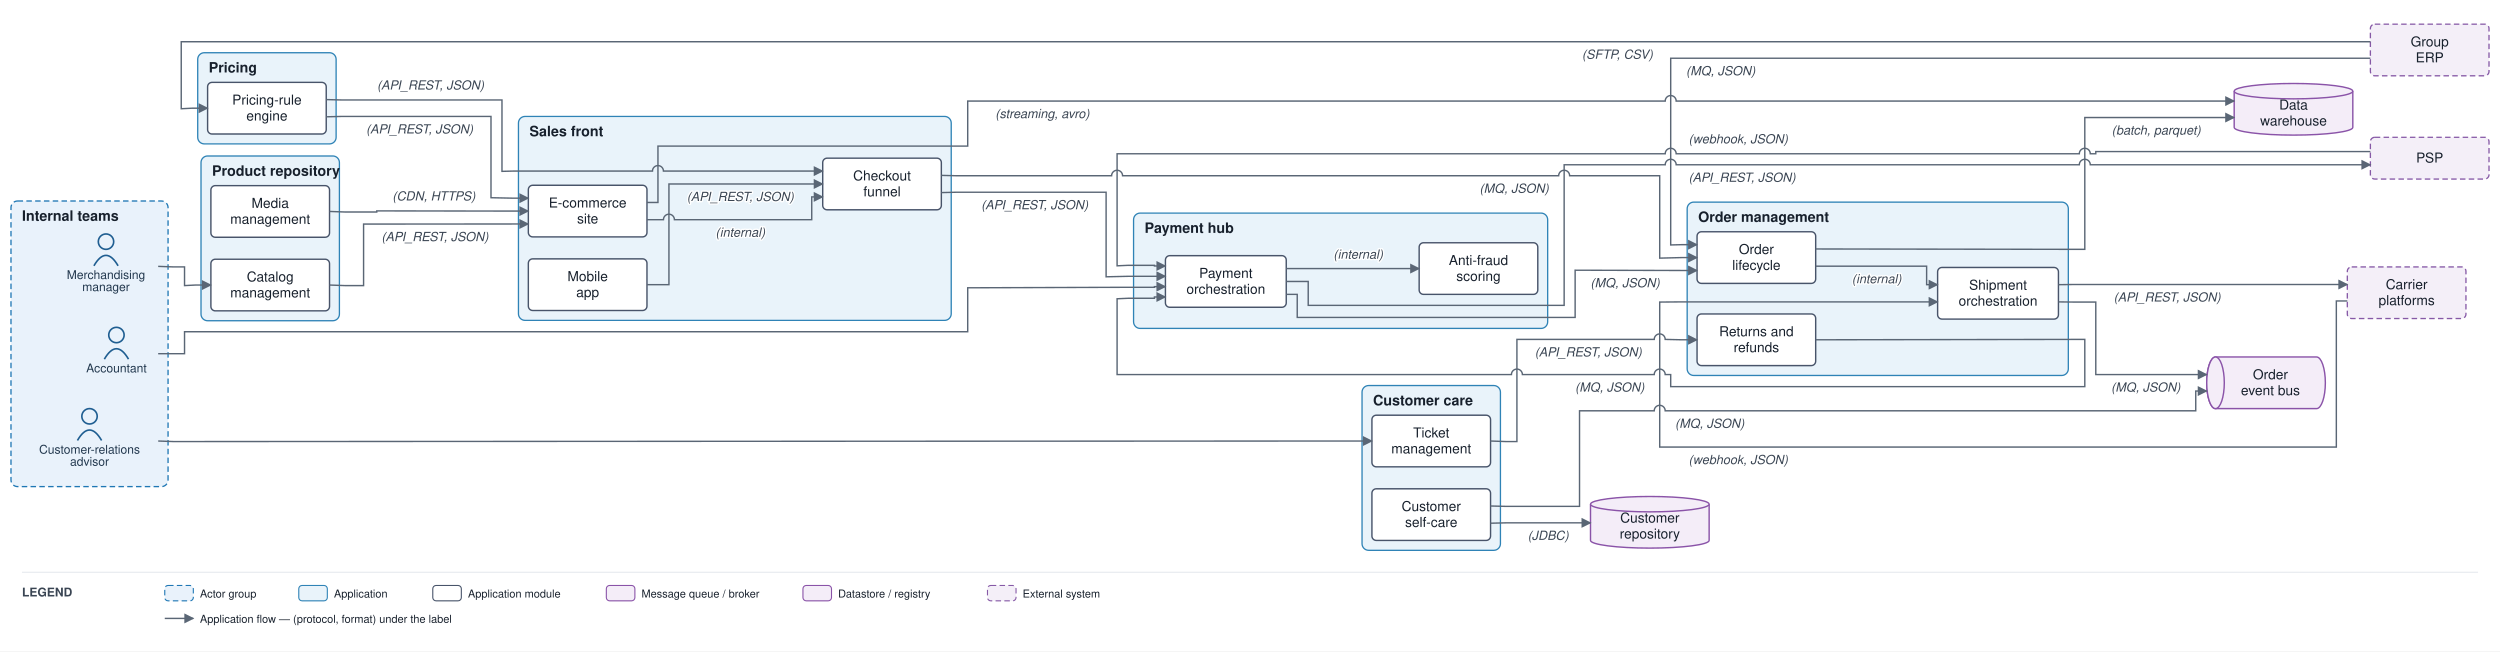
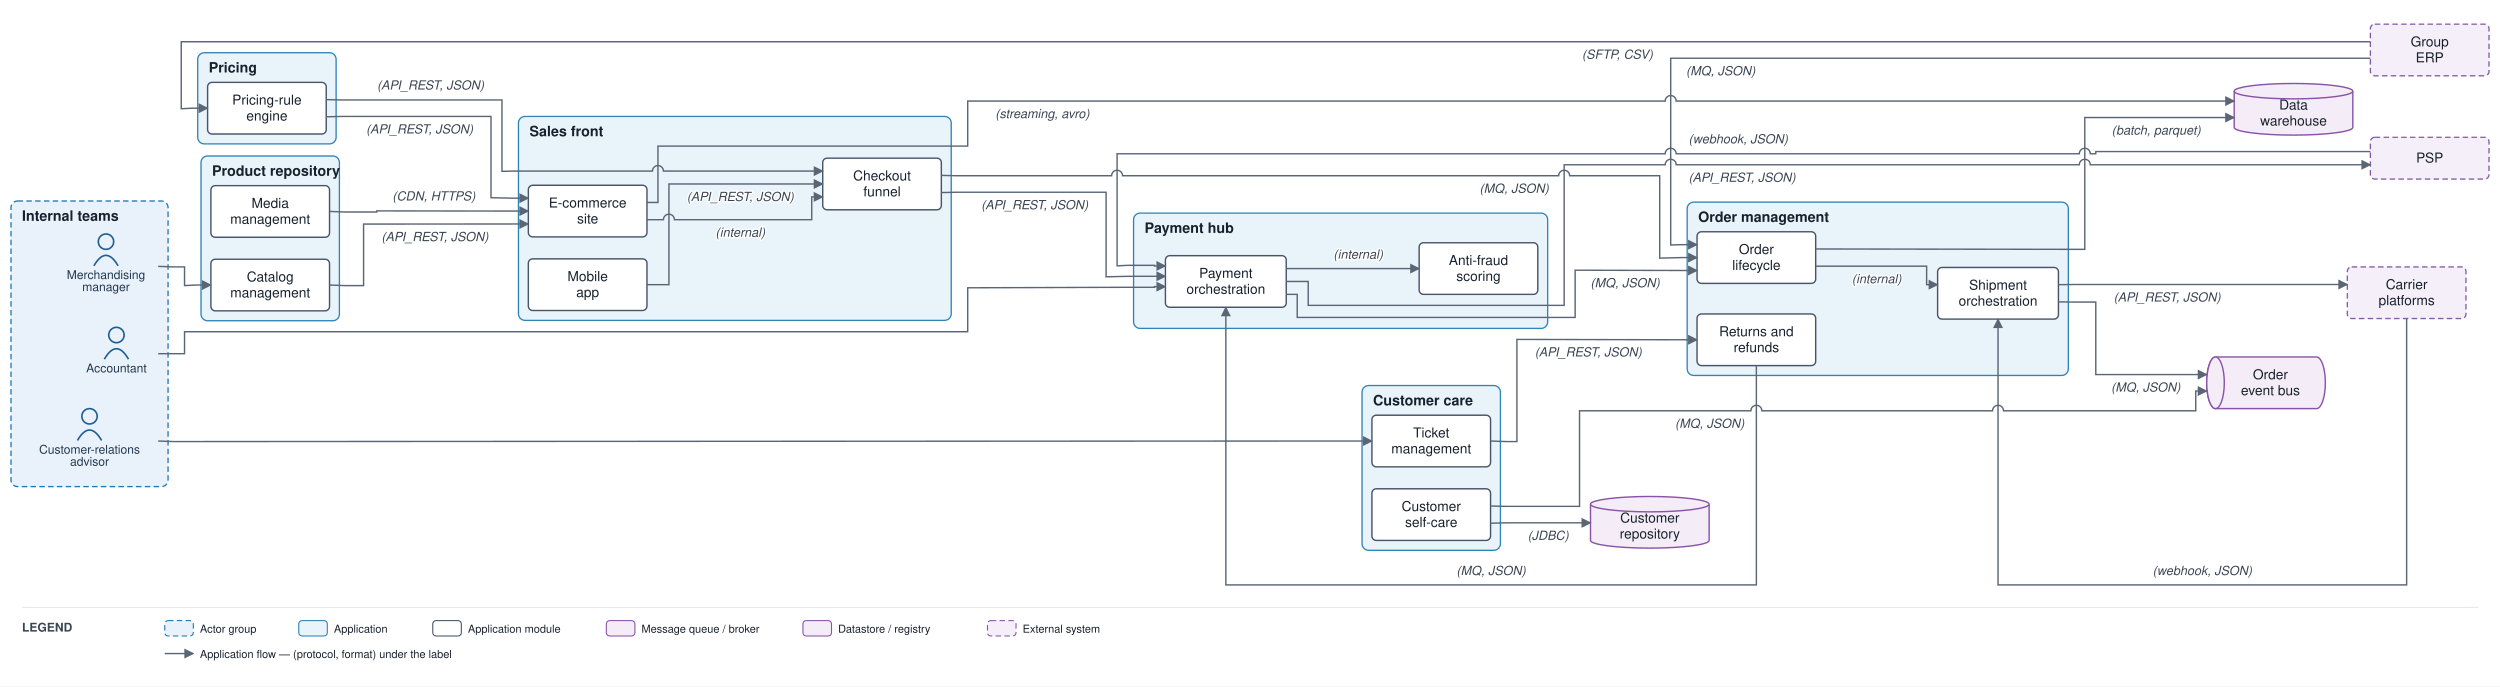
- <svg xmlns="http://www.w3.org/2000/svg" viewBox="0 0 2276 593" font-family="Helvetica,Arial,sans-serif">
+ <svg xmlns="http://www.w3.org/2000/svg" viewBox="0 0 2276 625" font-family="Helvetica,Arial,sans-serif">
  <defs>
    <marker id="arr" viewBox="0 0 10 10" refX="9" refY="5" markerWidth="7" markerHeight="7" orient="auto-start-reverse">
      <path d="M0,0 L10,5 L0,10 z" fill="#5a6675" />
    </marker>
  </defs>
-   <rect width="2276" height="593" fill="#ffffff" />
+   <rect width="2276" height="625" fill="#ffffff" />
  <rect x="10" y="183" width="143" height="260" rx="6" fill="#e9f2fb" stroke="#1f77b4" stroke-width="1.2" stroke-dasharray="5 3" />
  <text x="20" y="201" font-size="13" font-weight="bold" fill="#17202c">Internal teams</text>
  <rect x="472" y="106" width="394" height="185.667" rx="6" fill="#e9f3fa" stroke="#2f83b6" stroke-width="1.2" />
  <text x="482" y="124" font-size="13" font-weight="bold" fill="#17202c">Sales front</text>
  <rect x="1536" y="184" width="347" height="157.833" rx="6" fill="#e9f3fa" stroke="#2f83b6" stroke-width="1.2" />
  <text x="1546" y="202" font-size="13" font-weight="bold" fill="#17202c">Order management</text>
  <rect x="183" y="142" width="126" height="150" rx="6" fill="#e9f3fa" stroke="#2f83b6" stroke-width="1.2" />
  <text x="193" y="160" font-size="13" font-weight="bold" fill="#17202c">Product repository</text>
  <rect x="180" y="48" width="126" height="83" rx="6" fill="#e9f3fa" stroke="#2f83b6" stroke-width="1.2" />
  <text x="190" y="66" font-size="13" font-weight="bold" fill="#17202c">Pricing</text>
  <rect x="1032" y="194" width="377" height="105" rx="6" fill="#e9f3fa" stroke="#2f83b6" stroke-width="1.2" />
  <text x="1042" y="212" font-size="13" font-weight="bold" fill="#17202c">Payment hub</text>
  <rect x="1240" y="351" width="126" height="150" rx="6" fill="#e9f3fa" stroke="#2f83b6" stroke-width="1.2" />
  <text x="1250" y="369" font-size="13" font-weight="bold" fill="#17202c">Customer care</text>
  <circle cx="96.5" cy="220" r="7" fill="none" stroke="#1f5e91" stroke-width="1.5" />
  <path d="M 85.5 242 q 11 -19 22 0" fill="none" stroke="#1f5e91" stroke-width="1.5" />
  <text x="96.5" y="254" font-size="11" text-anchor="middle" fill="#20364c">Merchandising</text>
  <text x="96.5" y="265" font-size="11" text-anchor="middle" fill="#20364c">manager</text>
  <circle cx="81.5" cy="379" r="7" fill="none" stroke="#1f5e91" stroke-width="1.5" />
  <path d="M 70.5 401 q 11 -19 22 0" fill="none" stroke="#1f5e91" stroke-width="1.5" />
  <text x="81.5" y="413" font-size="11" text-anchor="middle" fill="#20364c">Customer-relations</text>
  <text x="81.5" y="424" font-size="11" text-anchor="middle" fill="#20364c">advisor</text>
  <circle cx="106" cy="305" r="7" fill="none" stroke="#1f5e91" stroke-width="1.5" />
  <path d="M 95 327 q 11 -19 22 0" fill="none" stroke="#1f5e91" stroke-width="1.5" />
  <text x="106" y="339" font-size="11" text-anchor="middle" fill="#20364c">Accountant</text>
  <rect x="481" y="168.667" width="108" height="47" rx="4" fill="#ffffff" stroke="#48546a" stroke-width="1.3" />
  <text x="535" y="188.917" font-size="12.5" text-anchor="middle" fill="#17202c">E-commerce</text>
  <text x="535" y="203.417" font-size="12.5" text-anchor="middle" fill="#17202c">site</text>
  <rect x="481" y="235.667" width="108" height="47" rx="4" fill="#ffffff" stroke="#48546a" stroke-width="1.3" />
  <text x="535" y="255.917" font-size="12.5" text-anchor="middle" fill="#17202c">Mobile</text>
  <text x="535" y="270.417" font-size="12.5" text-anchor="middle" fill="#17202c">app</text>
  <rect x="749" y="144" width="108" height="47" rx="4" fill="#ffffff" stroke="#48546a" stroke-width="1.3" />
  <text x="803" y="164.25" font-size="12.5" text-anchor="middle" fill="#17202c">Checkout</text>
  <text x="803" y="178.75" font-size="12.5" text-anchor="middle" fill="#17202c">funnel</text>
  <rect x="1545" y="211" width="108" height="47" rx="4" fill="#ffffff" stroke="#48546a" stroke-width="1.3" />
  <text x="1599" y="231.25" font-size="12.5" text-anchor="middle" fill="#17202c">Order</text>
  <text x="1599" y="245.75" font-size="12.5" text-anchor="middle" fill="#17202c">lifecycle</text>
  <rect x="1764" y="243.5" width="110" height="47" rx="4" fill="#ffffff" stroke="#48546a" stroke-width="1.3" />
  <text x="1819" y="263.75" font-size="12.5" text-anchor="middle" fill="#17202c">Shipment</text>
  <text x="1819" y="278.25" font-size="12.5" text-anchor="middle" fill="#17202c">orchestration</text>
  <rect x="1545" y="285.833" width="108" height="47" rx="4" fill="#ffffff" stroke="#48546a" stroke-width="1.3" />
  <text x="1599" y="306.083" font-size="12.5" text-anchor="middle" fill="#17202c">Returns and</text>
  <text x="1599" y="320.583" font-size="12.5" text-anchor="middle" fill="#17202c">refunds</text>
  <rect x="192" y="236" width="108" height="47" rx="4" fill="#ffffff" stroke="#48546a" stroke-width="1.3" />
  <text x="246" y="256.25" font-size="12.5" text-anchor="middle" fill="#17202c">Catalog</text>
  <text x="246" y="270.75" font-size="12.5" text-anchor="middle" fill="#17202c">management</text>
  <rect x="192" y="169" width="108" height="47" rx="4" fill="#ffffff" stroke="#48546a" stroke-width="1.3" />
  <text x="246" y="189.25" font-size="12.5" text-anchor="middle" fill="#17202c">Media</text>
  <text x="246" y="203.75" font-size="12.5" text-anchor="middle" fill="#17202c">management</text>
  <rect x="189" y="75" width="108" height="47" rx="4" fill="#ffffff" stroke="#48546a" stroke-width="1.3" />
  <text x="243" y="95.25" font-size="12.5" text-anchor="middle" fill="#17202c">Pricing-rule</text>
  <text x="243" y="109.75" font-size="12.5" text-anchor="middle" fill="#17202c">engine</text>
  <rect x="1061" y="232.75" width="110" height="47" rx="4" fill="#ffffff" stroke="#48546a" stroke-width="1.3" />
  <text x="1116" y="253" font-size="12.5" text-anchor="middle" fill="#17202c">Payment</text>
  <text x="1116" y="267.5" font-size="12.5" text-anchor="middle" fill="#17202c">orchestration</text>
  <rect x="1292" y="221" width="108" height="47" rx="4" fill="#ffffff" stroke="#48546a" stroke-width="1.3" />
  <text x="1346" y="241.25" font-size="12.5" text-anchor="middle" fill="#17202c">Anti-fraud</text>
  <text x="1346" y="255.75" font-size="12.5" text-anchor="middle" fill="#17202c">scoring</text>
  <rect x="1249" y="378" width="108" height="47" rx="4" fill="#ffffff" stroke="#48546a" stroke-width="1.3" />
  <text x="1303" y="398.25" font-size="12.5" text-anchor="middle" fill="#17202c">Ticket</text>
  <text x="1303" y="412.75" font-size="12.5" text-anchor="middle" fill="#17202c">management</text>
  <rect x="1249" y="445" width="108" height="47" rx="4" fill="#ffffff" stroke="#48546a" stroke-width="1.3" />
  <text x="1303" y="465.25" font-size="12.5" text-anchor="middle" fill="#17202c">Customer</text>
  <text x="1303" y="479.75" font-size="12.5" text-anchor="middle" fill="#17202c">self-care</text>
  <path d="M 2017 325 h 92 a 8 23.5 0 0 1 0 47 h -92 a 8 23.5 0 0 1 0 -47" fill="#f4edf8" stroke="#8a53a8" stroke-width="1.3" />
  <ellipse cx="2017" cy="348.5" rx="8" ry="23.5" fill="#f4edf8" stroke="#8a53a8" stroke-width="1.3" />
  <text x="2067" y="345.25" font-size="12.5" text-anchor="middle" fill="#17202c">Order</text>
  <text x="2067" y="359.75" font-size="12.5" text-anchor="middle" fill="#17202c">event bus</text>
  <path d="M 2034 83 v 33 a 54 7 0 0 0 108 0 v -33" fill="#f4edf8" stroke="#8a53a8" stroke-width="1.3" />
  <ellipse cx="2088" cy="83" rx="54" ry="7" fill="#f4edf8" stroke="#8a53a8" stroke-width="1.3" />
  <text x="2088" y="99.75" font-size="12.5" text-anchor="middle" fill="#17202c">Data</text>
  <text x="2088" y="114.25" font-size="12.5" text-anchor="middle" fill="#17202c">warehouse</text>
  <path d="M 1448 459 v 33 a 54 7 0 0 0 108 0 v -33" fill="#f4edf8" stroke="#8a53a8" stroke-width="1.3" />
  <ellipse cx="1502" cy="459" rx="54" ry="7" fill="#f4edf8" stroke="#8a53a8" stroke-width="1.3" />
  <text x="1502" y="475.75" font-size="12.5" text-anchor="middle" fill="#17202c">Customer</text>
  <text x="1502" y="490.25" font-size="12.5" text-anchor="middle" fill="#17202c">repository</text>
  <rect x="2158" y="125" width="108" height="38" rx="4" fill="#f4eff8" stroke="#8659a6" stroke-width="1.2" stroke-dasharray="5 3" />
  <text x="2212" y="148" font-size="12.5" text-anchor="middle" fill="#17202c">PSP</text>
  <rect x="2137" y="243" width="108" height="47" rx="4" fill="#f4eff8" stroke="#8659a6" stroke-width="1.2" stroke-dasharray="5 3" />
  <text x="2191" y="263.25" font-size="12.5" text-anchor="middle" fill="#17202c">Carrier</text>
  <text x="2191" y="277.75" font-size="12.5" text-anchor="middle" fill="#17202c">platforms</text>
  <rect x="2158" y="22" width="108" height="47" rx="4" fill="#f4eff8" stroke="#8659a6" stroke-width="1.2" stroke-dasharray="5 3" />
  <text x="2212" y="42.25" font-size="12.5" text-anchor="middle" fill="#17202c">Group</text>
  <text x="2212" y="56.75" font-size="12.5" text-anchor="middle" fill="#17202c">ERP</text>
  <path d="M 144 242.5 L 158 243 L 168 243 L 168 260 L 178 259.5 L 192 259.5" fill="none" stroke="#5a6675" stroke-width="1.3" marker-end="url(#arr)" />
  <path d="M 300 259.5 L 314 260 L 331 260 L 331 204 L 467 203.917 L 481 203.917" fill="none" stroke="#5a6675" stroke-width="1.3" marker-end="url(#arr)" />
  <text x="396" y="219.5" font-size="11.5" text-anchor="middle" fill="#3a4553" font-style="italic" stroke="#ffffff" stroke-width="2.5" paint-order="stroke" stroke-linejoin="round">(API_REST, JSON)</text>
  <path d="M 300 192.5 L 314 193 L 343 193 L 343 192 L 467 192.167 L 481 192.167" fill="none" stroke="#5a6675" stroke-width="1.3" marker-end="url(#arr)" />
  <text x="395" y="182.5" font-size="11.5" text-anchor="middle" fill="#3a4553" font-style="italic" stroke="#ffffff" stroke-width="2.5" paint-order="stroke" stroke-linejoin="round">(CDN, HTTPS)</text>
  <path d="M 297 106.333 L 311 106 L 447 106 L 447 180 L 467 180.417 L 481 180.417" fill="none" stroke="#5a6675" stroke-width="1.3" marker-end="url(#arr)" />
  <text x="382" y="121.5" font-size="11.5" text-anchor="middle" fill="#3a4553" font-style="italic" stroke="#ffffff" stroke-width="2.5" paint-order="stroke" stroke-linejoin="round">(API_REST, JSON)</text>
  <path d="M 297 90.667 L 311 91 L 457 91 L 457 156 L 467 155.75 L 594 155.75 A 5 5 0 0 1 604 155.75 L 749 155.75" fill="none" stroke="#5a6675" stroke-width="1.3" marker-end="url(#arr)" />
  <text x="392" y="81.5" font-size="11.5" text-anchor="middle" fill="#3a4553" font-style="italic" stroke="#ffffff" stroke-width="2.5" paint-order="stroke" stroke-linejoin="round">(API_REST, JSON)</text>
  <path d="M 2158 38 L 165 38 L 165 99 L 175 98.5 L 189 98.5" fill="none" stroke="#5a6675" stroke-width="1.3" marker-end="url(#arr)" />
  <text x="1472.5" y="53.5" font-size="11.5" text-anchor="middle" fill="#3a4553" font-style="italic" stroke="#ffffff" stroke-width="2.5" paint-order="stroke" stroke-linejoin="round">(SFTP, CSV)</text>
  <path d="M 589 200 L 604 200 A 5 5 0 0 1 614 200 L 739 200 L 739 179.25 L 749 179.25" fill="none" stroke="#5a6675" stroke-width="1.3" marker-end="url(#arr)" />
  <text x="674" y="215.5" font-size="11.5" text-anchor="middle" fill="#3a4553" font-style="italic" stroke="#ffffff" stroke-width="2.5" paint-order="stroke" stroke-linejoin="round">(internal)</text>
  <path d="M 589 259.167 L 609 259.167 L 609 167.5 L 749 167.5" fill="none" stroke="#5a6675" stroke-width="1.3" marker-end="url(#arr)" />
  <text x="674" y="183" font-size="11.5" text-anchor="middle" fill="#3a4553" font-style="italic" stroke="#ffffff" stroke-width="2.5" paint-order="stroke" stroke-linejoin="round">(API_REST, JSON)</text>
  <path d="M 857 159.667 L 871 160 L 1012 160 A 5 5 0 0 1 1022 160 L 1419 160 A 5 5 0 0 1 1429 160 L 1511 160 L 1511 235 L 1531 234.5 L 1545 234.5" fill="none" stroke="#5a6675" stroke-width="1.3" marker-end="url(#arr)" />
  <text x="1378.5" y="175.5" font-size="11.5" text-anchor="middle" fill="#3a4553" font-style="italic" stroke="#ffffff" stroke-width="2.5" paint-order="stroke" stroke-linejoin="round">(MQ, JSON)</text>
  <path d="M 857 175.333 L 871 175 L 1007 175 L 1007 252 L 1027 251.55 L 1061 251.55" fill="none" stroke="#5a6675" stroke-width="1.3" marker-end="url(#arr)" />
  <text x="942" y="190.5" font-size="11.5" text-anchor="middle" fill="#3a4553" font-style="italic" stroke="#ffffff" stroke-width="2.5" paint-order="stroke" stroke-linejoin="round">(API_REST, JSON)</text>
  <path d="M 1171 244.5 L 1292 244.5" fill="none" stroke="#5a6675" stroke-width="1.3" marker-end="url(#arr)" />
  <text x="1236.5" y="235.5" font-size="11.5" text-anchor="middle" fill="#3a4553" font-style="italic" stroke="#ffffff" stroke-width="2.5" paint-order="stroke" stroke-linejoin="round">(internal)</text>
  <path d="M 1171 256.25 L 1191 256.25 L 1191 278 L 1424 278 L 1424 150 L 1516 150 A 5 5 0 0 1 1526 150 L 1893 150 A 5 5 0 0 1 1903 150 L 2158 150" fill="none" stroke="#5a6675" stroke-width="1.3" marker-end="url(#arr)" />
  <text x="1586" y="165.5" font-size="11.5" text-anchor="middle" fill="#3a4553" font-style="italic" stroke="#ffffff" stroke-width="2.5" paint-order="stroke" stroke-linejoin="round">(API_REST, JSON)</text>
  <path d="M 2158 138 L 1908 138 L 1908 140 L 1903 140 A 5 5 0 0 0 1893 140 L 1526 140 A 5 5 0 0 0 1516 140 L 1017 140 L 1017 242 L 1027 241.55 L 1051 241.55 L 1051 242.15 L 1061 242.15" fill="none" stroke="#5a6675" stroke-width="1.3" marker-end="url(#arr)" />
  <text x="1582.5" y="130.5" font-size="11.5" text-anchor="middle" fill="#3a4553" font-style="italic" stroke="#ffffff" stroke-width="2.5" paint-order="stroke" stroke-linejoin="round">(webhook, JSON)</text>
  <path d="M 1171 268 L 1181 268 L 1181 289 L 1434 289 L 1434 246 L 1531 246.25 L 1545 246.25" fill="none" stroke="#5a6675" stroke-width="1.3" marker-end="url(#arr)" />
  <text x="1479.5" y="261.5" font-size="11.5" text-anchor="middle" fill="#3a4553" font-style="italic" stroke="#ffffff" stroke-width="2.5" paint-order="stroke" stroke-linejoin="round">(MQ, JSON)</text>
  <path d="M 1653 242.333 L 1754 242.333 L 1754 259.167 L 1764 259.167" fill="none" stroke="#5a6675" stroke-width="1.3" marker-end="url(#arr)" />
  <text x="1708.5" y="257.833" font-size="11.5" text-anchor="middle" fill="#3a4553" font-style="italic" stroke="#ffffff" stroke-width="2.5" paint-order="stroke" stroke-linejoin="round">(internal)</text>
  <path d="M 1874 259.167 L 1888 259 L 2137 259" fill="none" stroke="#5a6675" stroke-width="1.3" marker-end="url(#arr)" />
  <text x="1973" y="274.5" font-size="11.5" text-anchor="middle" fill="#3a4553" font-style="italic" stroke="#ffffff" stroke-width="2.5" paint-order="stroke" stroke-linejoin="round">(API_REST, JSON)</text>
-   <path d="M 2137 274 L 2127 274 L 2127 407 L 1511 407 L 1511 275 L 1531 274.833 L 1764 274.833" fill="none" stroke="#5a6675" stroke-width="1.3" marker-end="url(#arr)" />
-   <text x="1582.5" y="422.5" font-size="11.5" text-anchor="middle" fill="#3a4553" font-style="italic" stroke="#ffffff" stroke-width="2.5" paint-order="stroke" stroke-linejoin="round">(webhook, JSON)</text>
+   <path d="M 2191 290 L 2191 532.5 L 1819 532.5 L 1819 290.5" fill="none" stroke="#5a6675" stroke-width="1.3" marker-end="url(#arr)" />
+   <text x="2005" y="523.5" font-size="11.5" text-anchor="middle" fill="#3a4553" font-style="italic" stroke="#ffffff" stroke-width="2.5" paint-order="stroke" stroke-linejoin="round">(webhook, JSON)</text>
  <path d="M 1874 274.833 L 1888 275 L 1908 275 L 1908 341 L 2009 341" fill="none" stroke="#5a6675" stroke-width="1.3" marker-end="url(#arr)" />
  <text x="1953.5" y="356.5" font-size="11.5" text-anchor="middle" fill="#3a4553" font-style="italic" stroke="#ffffff" stroke-width="2.5" paint-order="stroke" stroke-linejoin="round">(MQ, JSON)</text>
-   <path d="M 1357 460.667 L 1371 461 L 1438 461 L 1438 374 L 1506 374 A 5 5 0 0 1 1516 374 L 1999 374 L 1999 356 L 2009 356" fill="none" stroke="#5a6675" stroke-width="1.3" marker-end="url(#arr)" />
+   <path d="M 1357 460.667 L 1371 461 L 1438 461 L 1438 374 L 1594 374 A 5 5 0 0 1 1604 374 L 1814 374 A 5 5 0 0 1 1824 374 L 1999 374 L 1999 356 L 2009 356" fill="none" stroke="#5a6675" stroke-width="1.3" marker-end="url(#arr)" />
  <text x="1556.5" y="389.5" font-size="11.5" text-anchor="middle" fill="#3a4553" font-style="italic" stroke="#ffffff" stroke-width="2.5" paint-order="stroke" stroke-linejoin="round">(MQ, JSON)</text>
  <path d="M 144 401.5 L 158 402 L 1235 401.5 L 1249 401.5" fill="none" stroke="#5a6675" stroke-width="1.3" marker-end="url(#arr)" />
-   <path d="M 1357 401.5 L 1371 402 L 1381 402 L 1381 309 L 1506 309 A 5 5 0 0 1 1516 309 L 1531 309.333 L 1545 309.333" fill="none" stroke="#5a6675" stroke-width="1.3" marker-end="url(#arr)" />
+   <path d="M 1357 401.5 L 1371 402 L 1381 402 L 1381 309 L 1531 309.333 L 1545 309.333" fill="none" stroke="#5a6675" stroke-width="1.3" marker-end="url(#arr)" />
  <text x="1446" y="324.5" font-size="11.5" text-anchor="middle" fill="#3a4553" font-style="italic" stroke="#ffffff" stroke-width="2.5" paint-order="stroke" stroke-linejoin="round">(API_REST, JSON)</text>
-   <path d="M 1653 309.333 L 1888 309 L 1898 309 L 1898 352 L 1521 352 L 1521 341 L 1516 341 A 5 5 0 0 0 1506 341 L 1386 341 A 5 5 0 0 0 1376 341 L 1017 341 L 1017 272 L 1027 271.55 L 1051 271.55 L 1051 270.35 L 1061 270.35" fill="none" stroke="#5a6675" stroke-width="1.3" marker-end="url(#arr)" />
-   <text x="1465.5" y="356.5" font-size="11.5" text-anchor="middle" fill="#3a4553" font-style="italic" stroke="#ffffff" stroke-width="2.5" paint-order="stroke" stroke-linejoin="round">(MQ, JSON)</text>
+   <path d="M 1599 332.833 L 1599 532.5 L 1116 532.5 L 1116 279.75" fill="none" stroke="#5a6675" stroke-width="1.3" marker-end="url(#arr)" />
+   <text x="1357.5" y="523.5" font-size="11.5" text-anchor="middle" fill="#3a4553" font-style="italic" stroke="#ffffff" stroke-width="2.5" paint-order="stroke" stroke-linejoin="round">(MQ, JSON)</text>
  <path d="M 1357 476.333 L 1371 476 L 1448 476" fill="none" stroke="#5a6675" stroke-width="1.3" marker-end="url(#arr)" />
  <text x="1409.5" y="491.5" font-size="11.5" text-anchor="middle" fill="#3a4553" font-style="italic" stroke="#ffffff" stroke-width="2.5" paint-order="stroke" stroke-linejoin="round">(JDBC)</text>
  <path d="M 1653 226.667 L 1888 227 L 1898 227 L 1898 107 L 2034 107" fill="none" stroke="#5a6675" stroke-width="1.3" marker-end="url(#arr)" />
  <text x="1963" y="122.5" font-size="11.5" text-anchor="middle" fill="#3a4553" font-style="italic" stroke="#ffffff" stroke-width="2.5" paint-order="stroke" stroke-linejoin="round">(batch, parquet)</text>
  <path d="M 589 184.333 L 599 184.333 L 599 133 L 881 133 L 881 92 L 1516 92 A 5 5 0 0 1 1526 92 L 2034 92" fill="none" stroke="#5a6675" stroke-width="1.3" marker-end="url(#arr)" />
  <text x="949" y="107.5" font-size="11.5" text-anchor="middle" fill="#3a4553" font-style="italic" stroke="#ffffff" stroke-width="2.5" paint-order="stroke" stroke-linejoin="round">(streaming, avro)</text>
  <path d="M 144 322 L 168 322 L 168 302 L 881 302 L 881 262 L 1027 261.55 L 1051 261.55 L 1051 260.95 L 1061 260.95" fill="none" stroke="#5a6675" stroke-width="1.3" marker-end="url(#arr)" />
  <path d="M 2158 53 L 1521 53 L 1521 223 L 1531 222.75 L 1545 222.75" fill="none" stroke="#5a6675" stroke-width="1.3" marker-end="url(#arr)" />
  <text x="1566.5" y="68.5" font-size="11.5" text-anchor="middle" fill="#3a4553" font-style="italic" stroke="#ffffff" stroke-width="2.5" paint-order="stroke" stroke-linejoin="round">(MQ, JSON)</text>
-   <line x1="20" y1="521" x2="2256" y2="521" stroke="#e6e9ee" stroke-width="1" />
-   <text x="20" y="543" font-size="11" font-weight="bold" fill="#3a4553">LEGEND</text>
-   <rect x="150" y="533" width="26" height="14" rx="3" fill="#e9f2fb" stroke="#1f77b4" stroke-dasharray="5 3" />
-   <text x="182" y="544" font-size="10" fill="#17202c">Actor group</text>
-   <rect x="272" y="533" width="26" height="14" rx="3" fill="#e9f3fa" stroke="#2f83b6" />
-   <text x="304" y="544" font-size="10" fill="#17202c">Application</text>
-   <rect x="394" y="533" width="26" height="14" rx="3" fill="#ffffff" stroke="#48546a" />
-   <text x="426" y="544" font-size="10" fill="#17202c">Application module</text>
-   <rect x="552" y="533" width="26" height="14" rx="3" fill="#f4edf8" stroke="#8a53a8" />
-   <text x="584" y="544" font-size="10" fill="#17202c">Message queue / broker</text>
-   <rect x="731" y="533" width="26" height="14" rx="3" fill="#f4edf8" stroke="#8a53a8" />
-   <text x="763" y="544" font-size="10" fill="#17202c">Datastore / registry</text>
-   <rect x="899" y="533" width="26" height="14" rx="3" fill="#f4eff8" stroke="#8659a6" stroke-dasharray="5 3" />
-   <text x="931" y="544" font-size="10" fill="#17202c">External system</text>
-   <line x1="150" y1="563" x2="176" y2="563" stroke="#5a6675" stroke-width="1.3" marker-end="url(#arr)" />
-   <text x="182" y="567" font-size="10" fill="#17202c">Application flow — (protocol, format) under the label</text>
+   <line x1="20" y1="553" x2="2256" y2="553" stroke="#e6e9ee" stroke-width="1" />
+   <text x="20" y="575" font-size="11" font-weight="bold" fill="#3a4553">LEGEND</text>
+   <rect x="150" y="565" width="26" height="14" rx="3" fill="#e9f2fb" stroke="#1f77b4" stroke-dasharray="5 3" />
+   <text x="182" y="576" font-size="10" fill="#17202c">Actor group</text>
+   <rect x="272" y="565" width="26" height="14" rx="3" fill="#e9f3fa" stroke="#2f83b6" />
+   <text x="304" y="576" font-size="10" fill="#17202c">Application</text>
+   <rect x="394" y="565" width="26" height="14" rx="3" fill="#ffffff" stroke="#48546a" />
+   <text x="426" y="576" font-size="10" fill="#17202c">Application module</text>
+   <rect x="552" y="565" width="26" height="14" rx="3" fill="#f4edf8" stroke="#8a53a8" />
+   <text x="584" y="576" font-size="10" fill="#17202c">Message queue / broker</text>
+   <rect x="731" y="565" width="26" height="14" rx="3" fill="#f4edf8" stroke="#8a53a8" />
+   <text x="763" y="576" font-size="10" fill="#17202c">Datastore / registry</text>
+   <rect x="899" y="565" width="26" height="14" rx="3" fill="#f4eff8" stroke="#8659a6" stroke-dasharray="5 3" />
+   <text x="931" y="576" font-size="10" fill="#17202c">External system</text>
+   <line x1="150" y1="595" x2="176" y2="595" stroke="#5a6675" stroke-width="1.3" marker-end="url(#arr)" />
+   <text x="182" y="599" font-size="10" fill="#17202c">Application flow — (protocol, format) under the label</text>
</svg>
